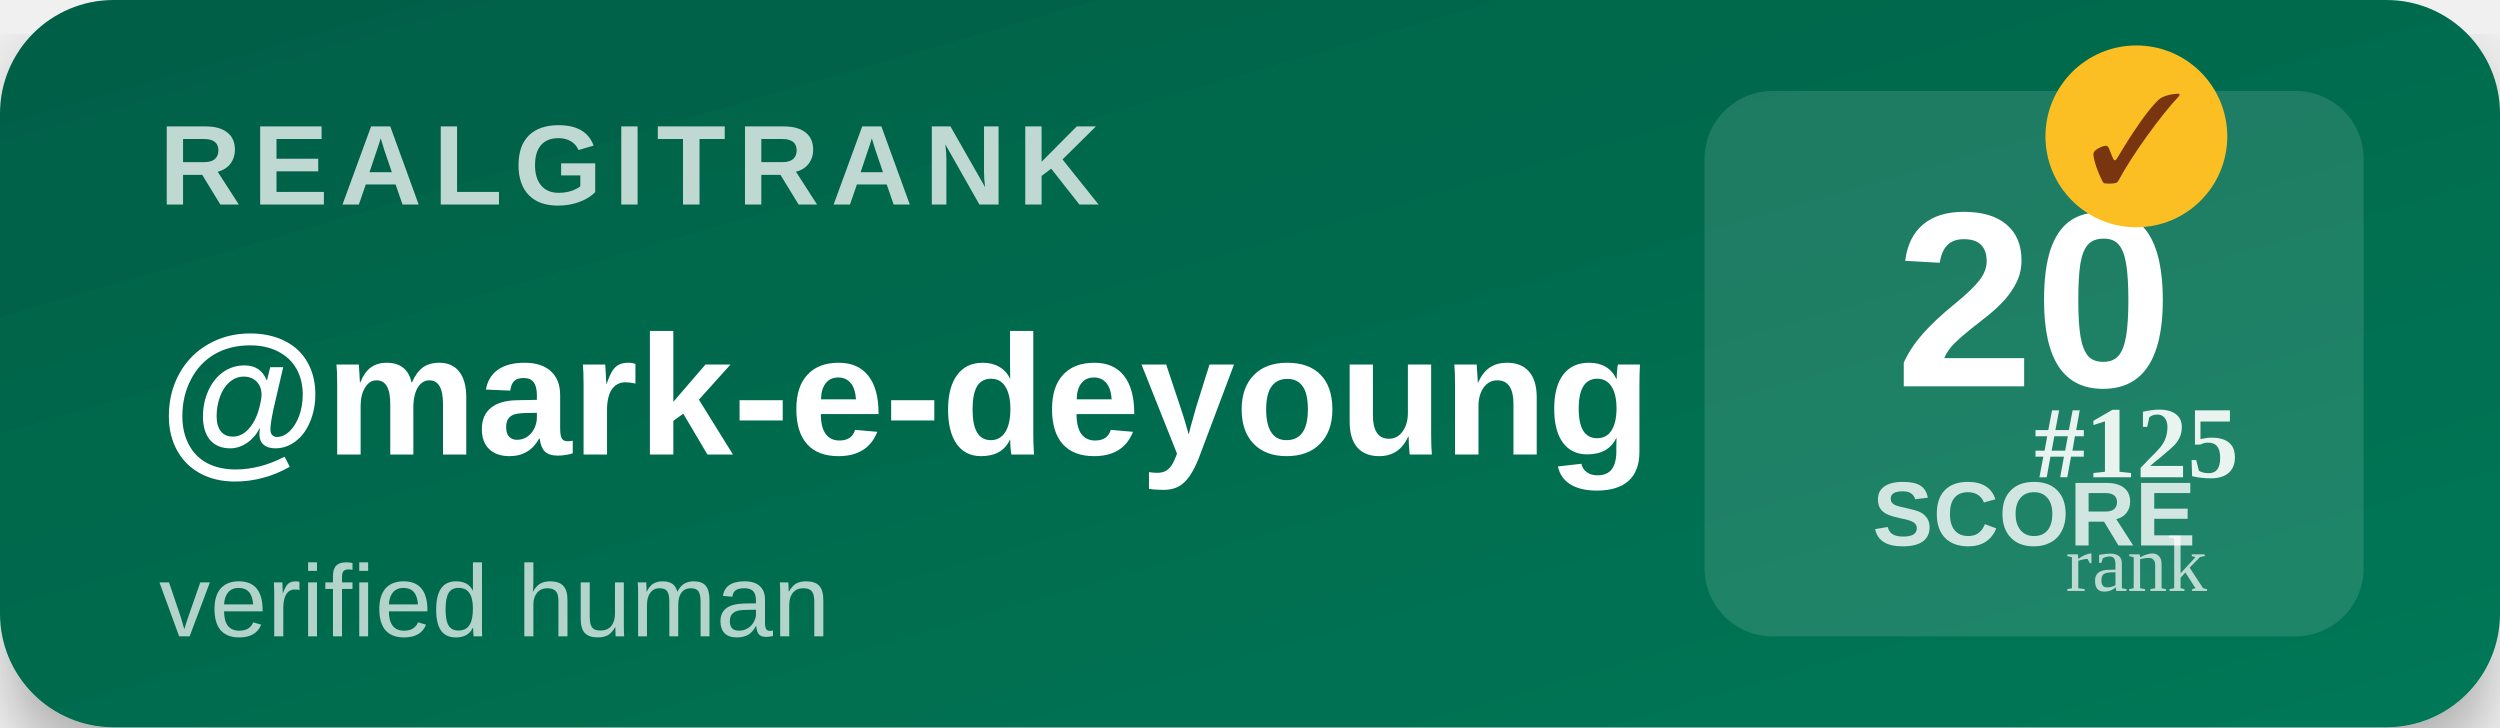
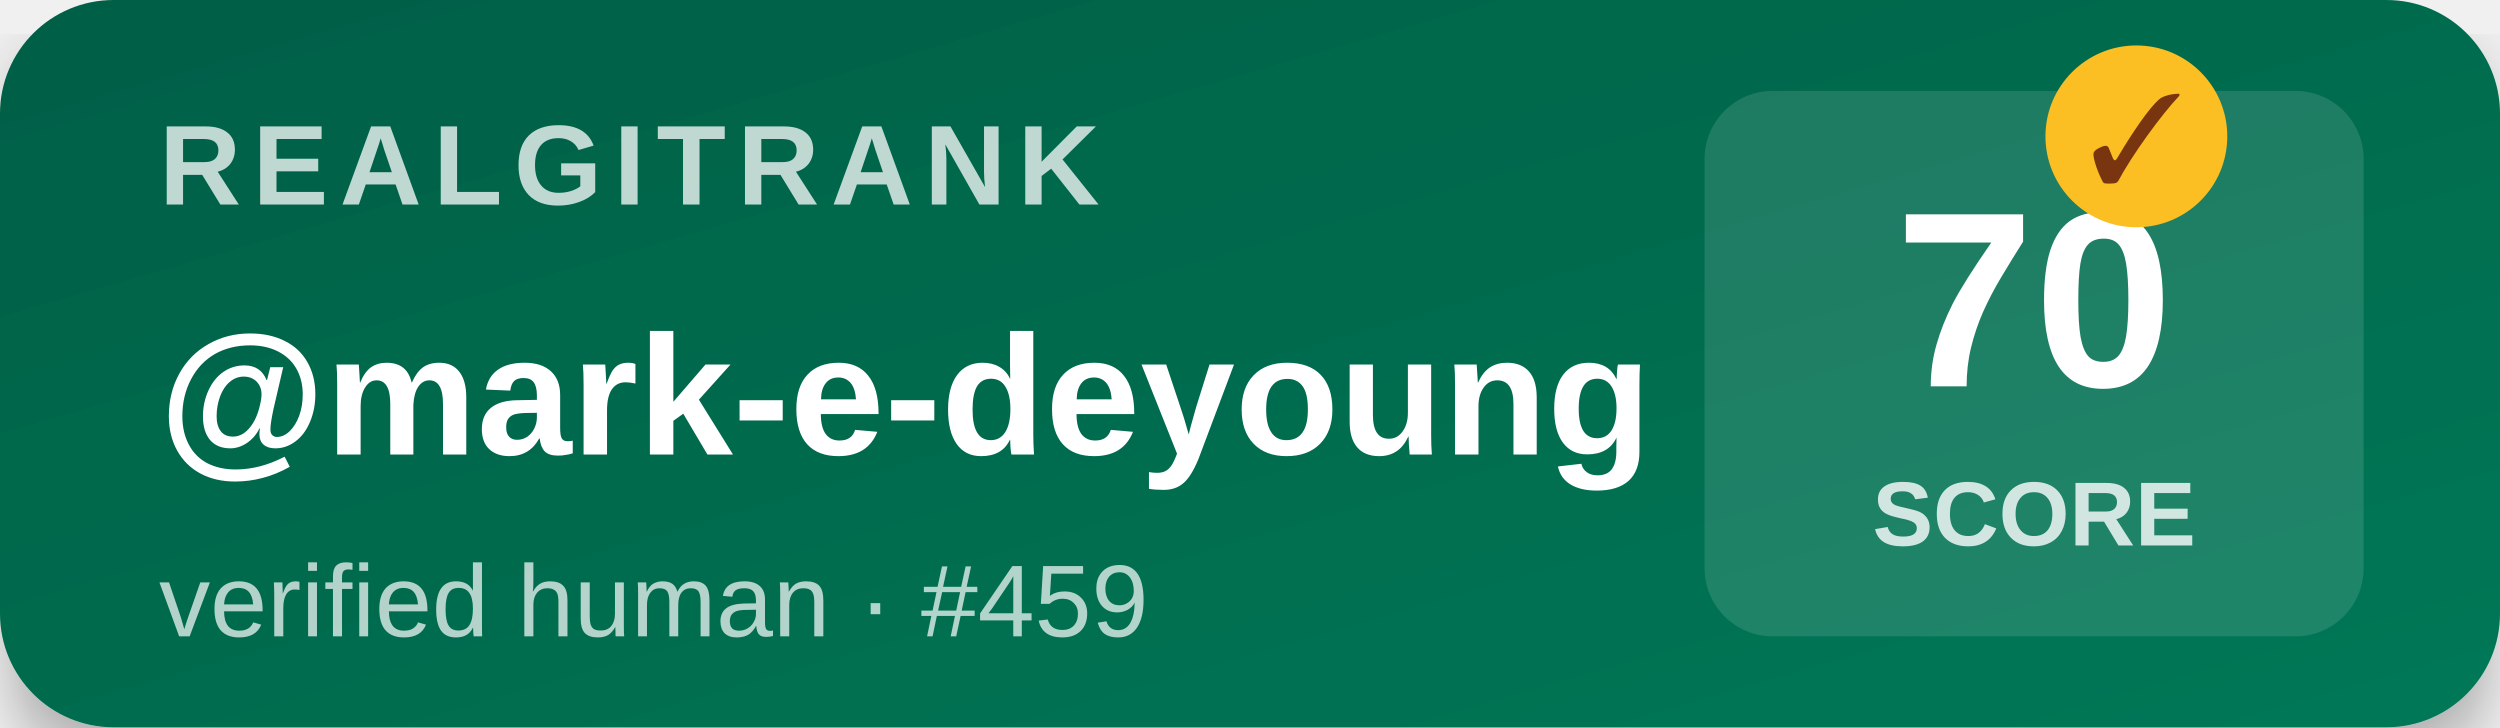
<svg xmlns="http://www.w3.org/2000/svg" width="220" height="64" viewBox="0 0 220 64">
  <defs>
    <linearGradient id="bg" x1="0" y1="0" x2="1" y2="1">
      <stop offset="0%" stop-color="#065f46" />
      <stop offset="100%" stop-color="#047857" />
    </linearGradient>
    <filter id="shadow">
      <feDropShadow dx="0" dy="3" stdDeviation="3" flood-opacity="0.3" />
    </filter>
  </defs>
  <rect width="220" height="64" rx="10" fill="url(#bg)" filter="url(#shadow)" />
  <text x="14" y="18" font-family="Segoe UI,Arial,sans-serif" font-size="10" font-weight="700" fill="#ffffff" opacity="0.75" letter-spacing="1">REALGITRANK</text>
  <text x="14" y="40" font-family="Segoe UI,Arial,sans-serif" font-size="15" font-weight="800" fill="#ffffff">@mark-e-deyoung</text>
-   <text x="14" y="56" font-family="Segoe UI,Arial,sans-serif" font-size="9" fill="#ffffff" opacity="0.7">verified human</text>
+   <text x="14" y="56" font-family="Segoe UI,Arial,sans-serif" font-size="9" fill="#ffffff" opacity="0.7">verified human · #459</text>
  <rect x="150" y="8" width="58" height="48" rx="6" fill="#ffffff" opacity="0.12" />
-   <text x="179" y="34" text-anchor="middle" font-family="Segoe UI,Arial,sans-serif" font-size="22" font-weight="900" fill="#ffffff">20</text>
+   <text x="179" y="34" text-anchor="middle" font-family="Segoe UI,Arial,sans-serif" font-size="22" font-weight="900" fill="#ffffff">70</text>
  <text x="179" y="48" text-anchor="middle" font-family="Segoe UI,Arial,sans-serif" font-size="8" font-weight="600" fill="#ffffff" opacity="0.8">SCORE</text>
  <g transform="translate(188,12)">
    <circle r="8" fill="#fbbf24" />
    <text y="4" text-anchor="middle" font-size="11" font-weight="900" fill="#78350f">✓</text>
  </g>
-   <text x="188" y="42" text-anchor="middle" font-size="9" font-weight="700" fill="#ffffff" opacity="0.9">#125</text>
-   <text x="188" y="52" text-anchor="middle" font-size="7" fill="#ffffff" opacity="0.7">rank</text>
</svg>
